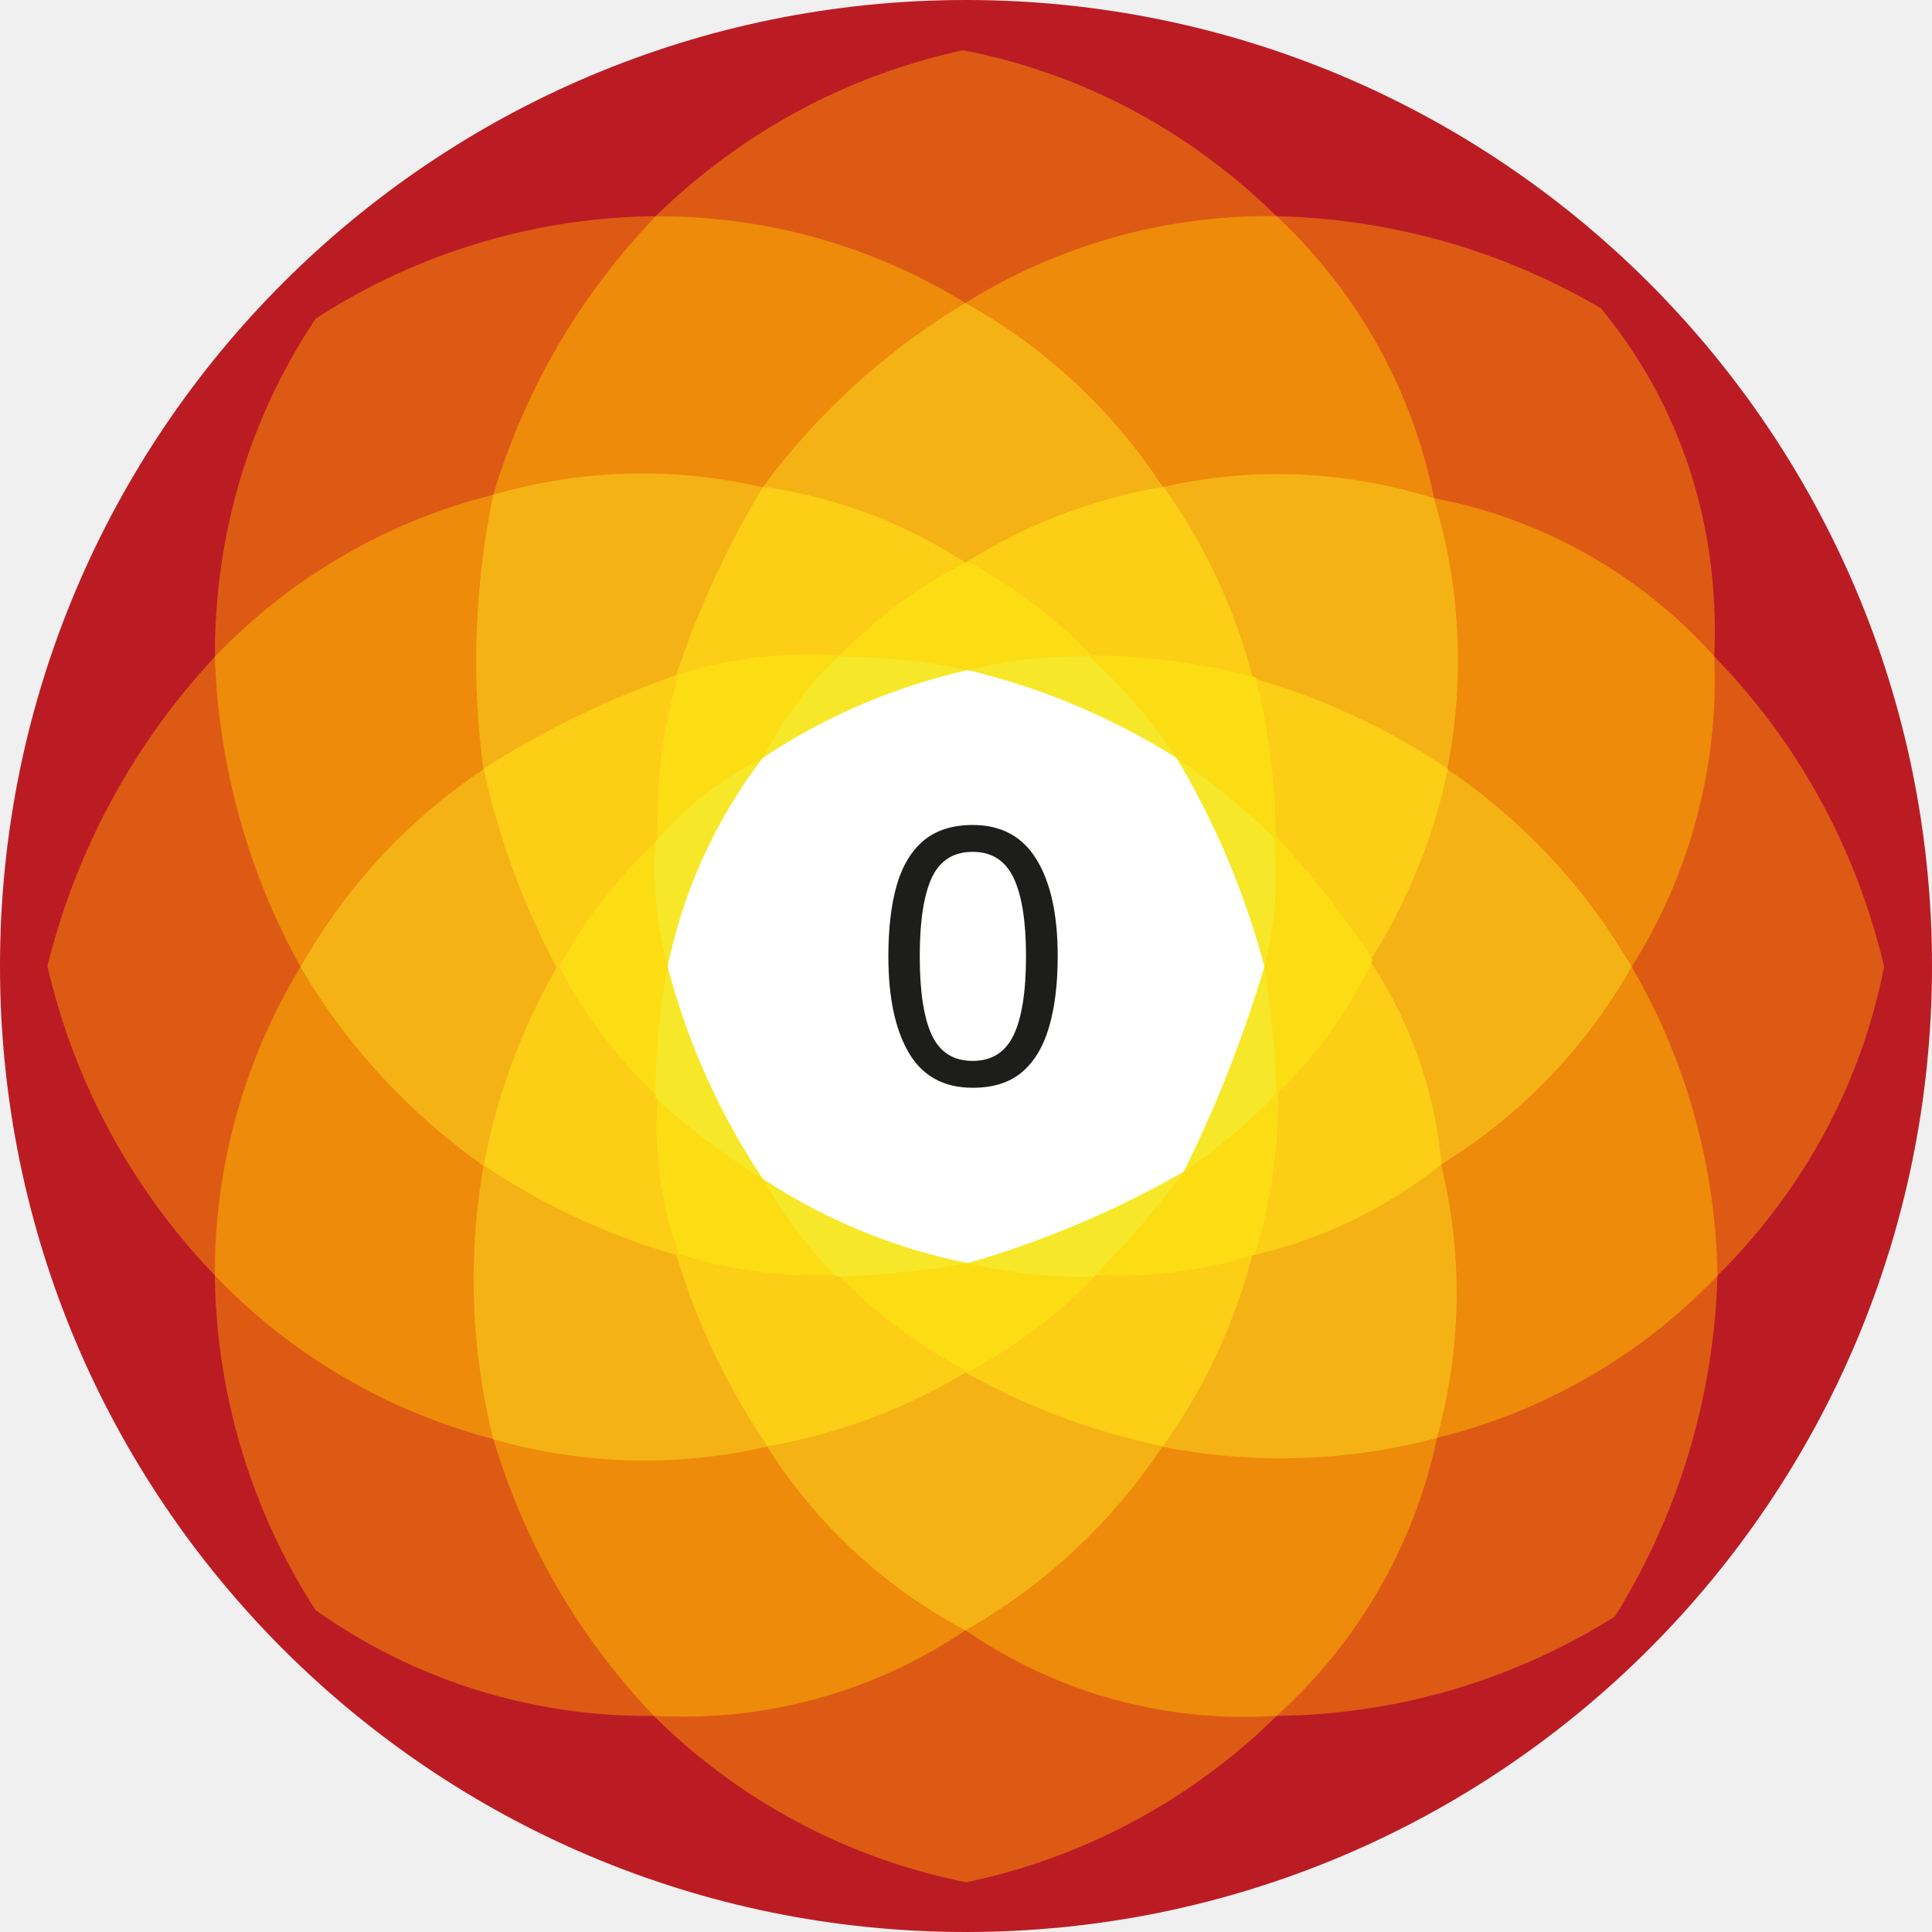
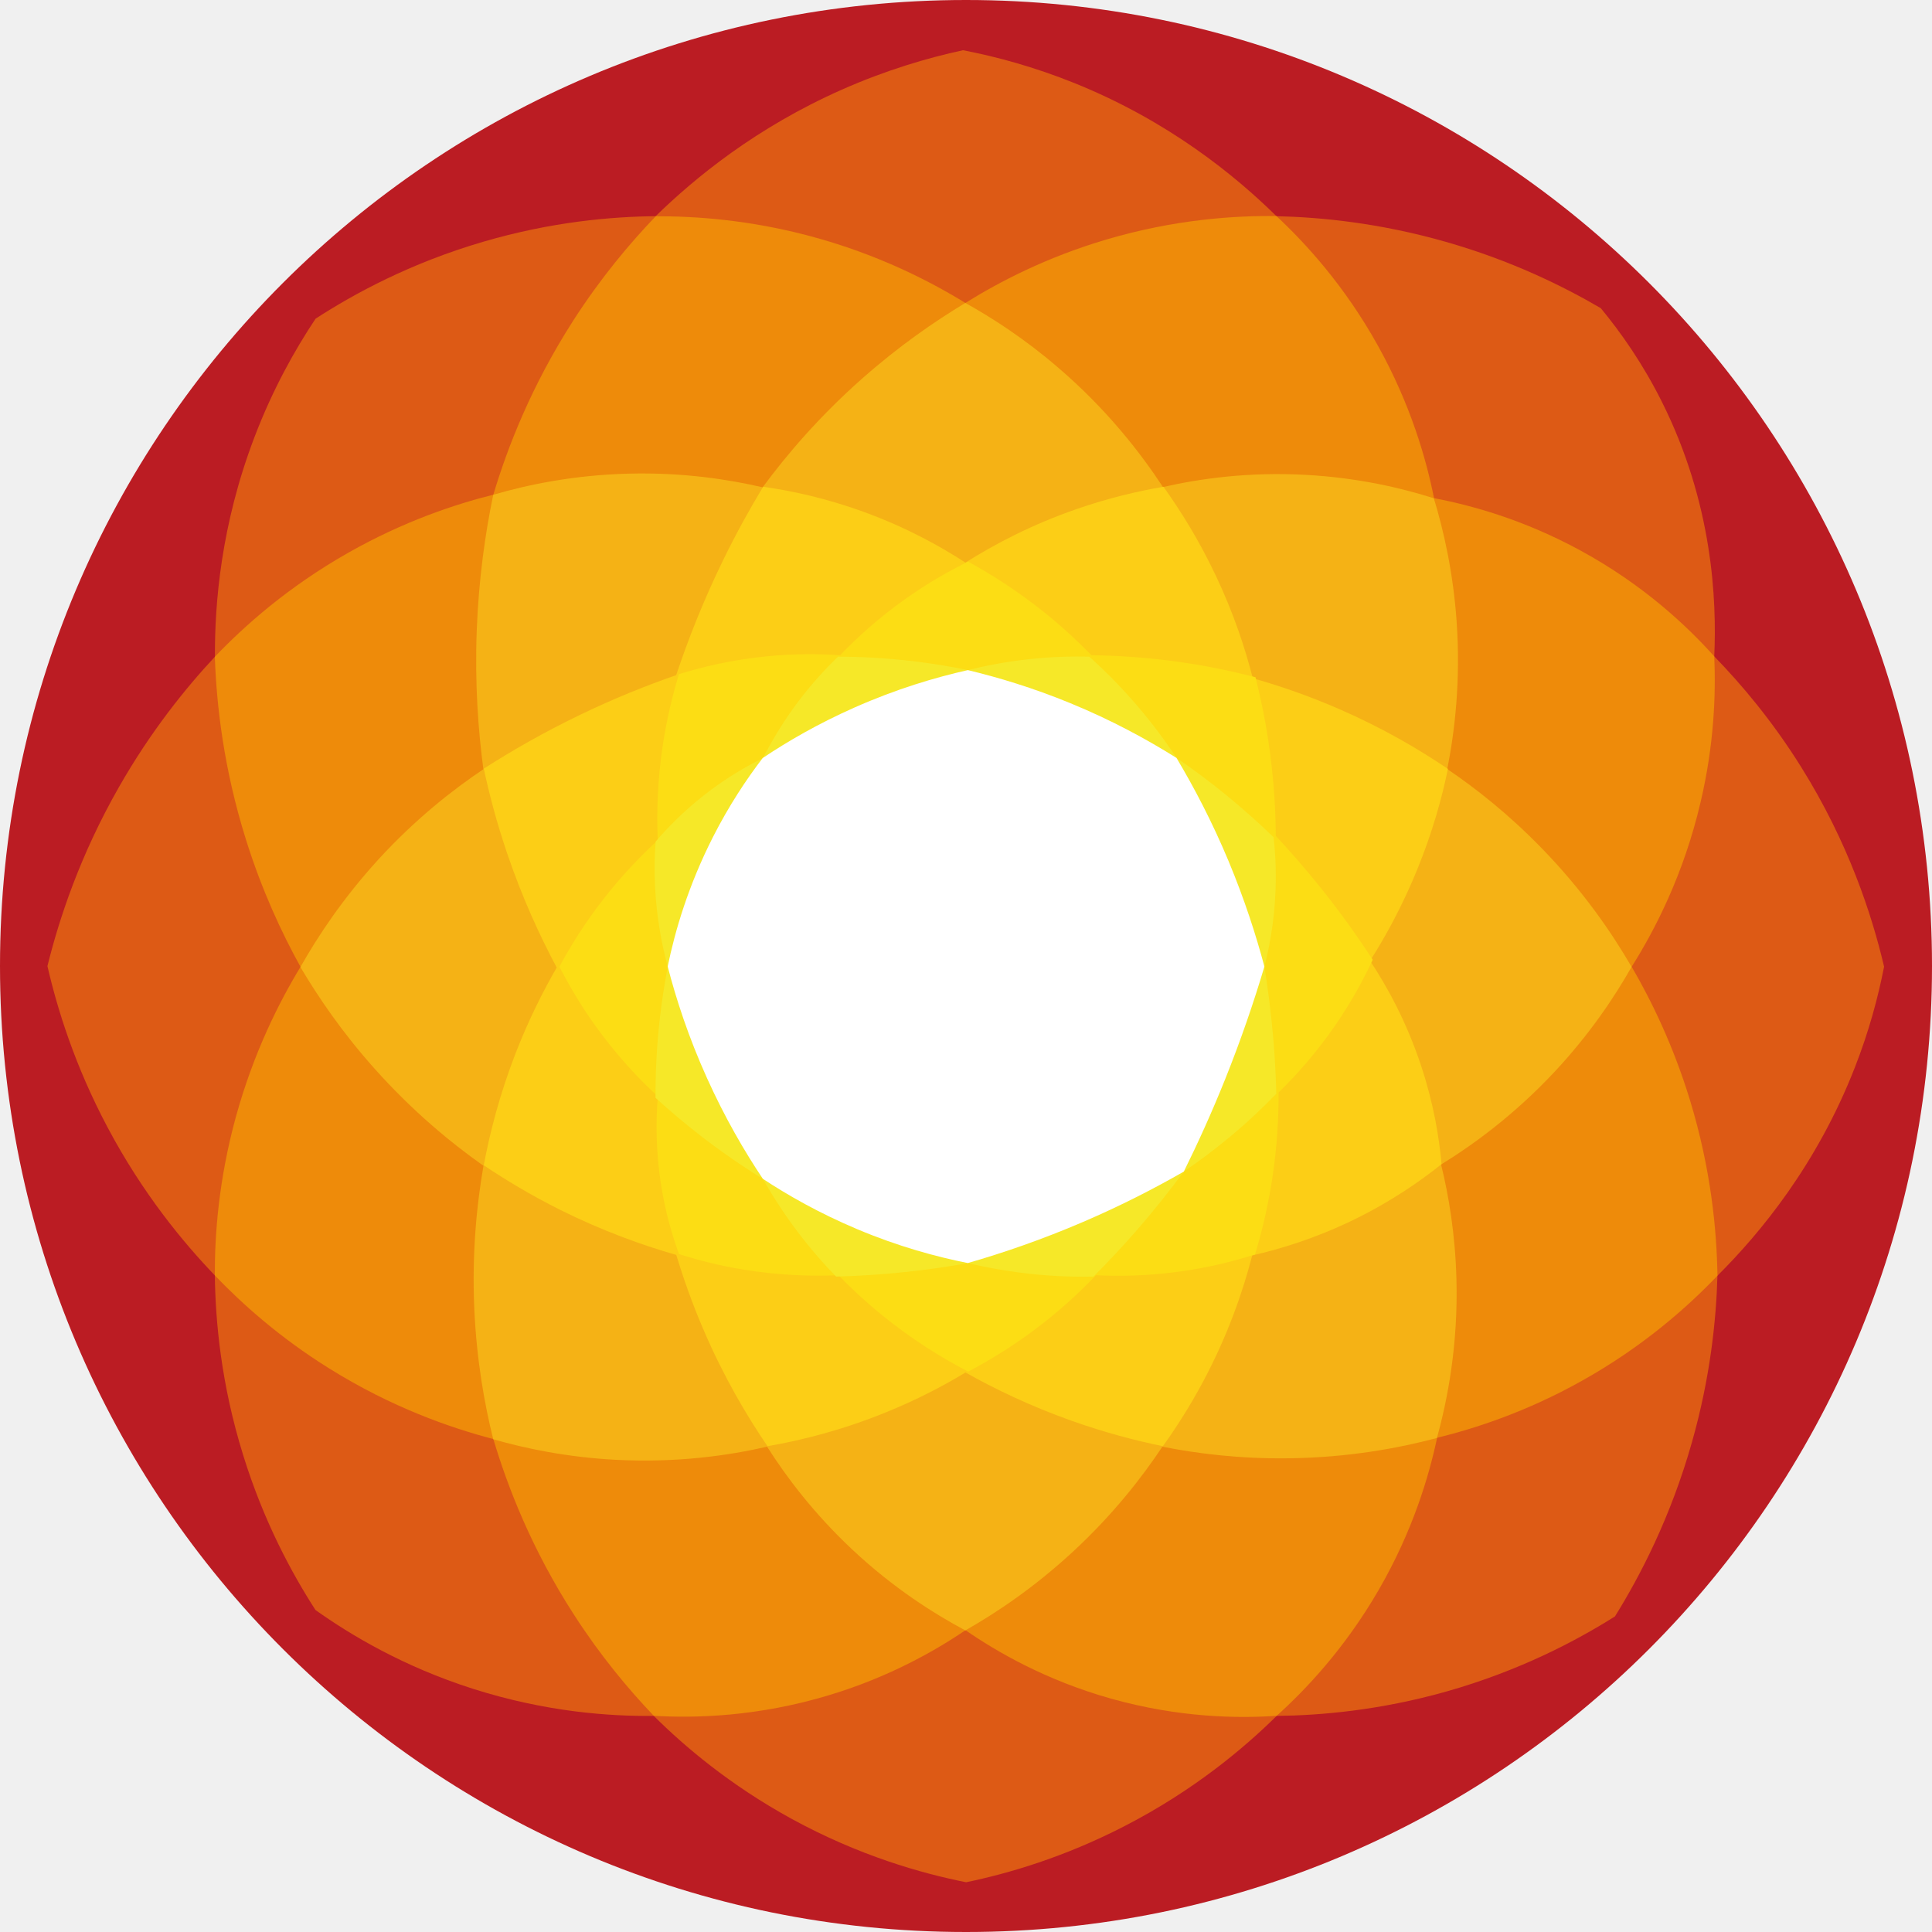
<svg xmlns="http://www.w3.org/2000/svg" id="_Слой_2" data-name="Слой 2" viewBox="0 0 200 200">
  <defs>
    <style>
      .cls-1 {
        fill: #fff;
      }

      .cls-2 {
        fill: #f5b215;
      }

      .cls-3 {
        fill: #ee8b0a;
      }

      .cls-4 {
        fill: #fcce16;
      }

      .cls-5 {
        fill: #bb1c23;
      }

      .cls-6 {
        fill: #f6e828;
      }

      .cls-7 {
        fill: #1d1d1b;
        font-family: MyriadPro-Regular, 'Myriad Pro';
        font-size: 37px;
      }

      .cls-8 {
        fill: #fcdd14;
      }

      .cls-9 {
        fill: #dd5a15;
      }
    </style>
  </defs>
  <g id="_Слой_1-2" data-name="Слой 1">
    <g>
      <g>
        <circle class="cls-5" cx="100" cy="100" r="100" />
        <path class="cls-9" d="m67.87,22.38c4.08-3.98,10.42-9.18,19.28-13.1,4.59-2.03,8.87-3.29,12.54-4.08,3.44.66,7.36,1.72,11.56,3.41,9.71,3.92,16.59,9.54,20.89,13.77,4.56.1,10.63.69,17.51,2.65,6.77,1.93,12.16,4.59,16.06,6.87,2.11,2.55,4.35,5.75,6.31,9.66,5.3,10.56,5.7,20.6,5.44,26.39,2.83,2.91,6.02,6.69,9,11.46,4.89,7.83,7.31,15.26,8.58,20.66-.62,3.16-1.56,6.69-3.03,10.44-3.93,10.07-9.81,17.16-14.22,21.55-.13,4.58-.74,10.55-2.65,17.27-2.19,7.72-5.33,13.77-7.96,18-4.03,2.54-9.89,5.63-17.43,7.77-6.94,1.96-13.05,2.48-17.59,2.53-3.41,3.36-8.61,7.74-15.79,11.43-6.26,3.22-12.01,4.89-16.36,5.79-4.61-.92-11.08-2.74-18.09-6.58-6.38-3.5-11.07-7.49-14.24-10.64-4.51.05-11.14-.39-18.73-2.81-7.24-2.31-12.7-5.6-16.29-8.15-2.43-3.77-5.35-9.14-7.48-16.01-2.31-7.42-2.88-13.95-2.94-18.63-3.29-3.43-7.46-8.47-11.08-15.28-3.4-6.39-5.22-12.27-6.25-16.74,1.22-4.93,3.38-11.48,7.39-18.51,3.28-5.76,6.88-10.23,9.95-13.52-.03-5.51.63-13.63,4.07-22.67,1.9-5,4.21-9.11,6.35-12.32,3.96-2.57,9.79-5.75,17.34-7.96,7.09-2.08,13.33-2.61,17.89-2.65Z" />
        <path class="cls-3" d="m99.94,31.36c3.46-2.16,8.37-4.73,14.61-6.57,7.05-2.08,13.22-2.48,17.59-2.42,2.98,2.78,7.03,7.17,10.5,13.41,3.42,6.15,5.02,11.82,5.81,15.79,3.84.73,9.27,2.21,15.16,5.42,6.58,3.58,11.1,7.89,13.85,10.96.17,3.89-.01,9.11-1.41,15.06-1.76,7.56-4.78,13.32-7.14,17.07,2.04,3.5,4.3,8.13,6.04,13.82,2.18,7.15,2.77,13.49,2.84,18.16-3.03,3.17-7.64,7.31-14.05,10.89-5.7,3.19-10.98,4.91-14.97,5.89-.84,3.95-2.51,9.64-6.06,15.77-3.52,6.07-7.57,10.33-10.55,13.01-3.97.27-10.06.21-17.12-1.77-6.79-1.91-11.87-4.87-15.09-7.09-3.2,2.16-7.93,4.85-14.08,6.71-7.46,2.26-13.95,2.4-18.19,2.15-2.62-2.74-5.52-6.21-8.27-10.48-4.37-6.77-6.86-13.21-8.34-18.17-4.44-1.16-10.52-3.27-16.99-7.31-5.17-3.22-9.06-6.73-11.84-9.63-.02-4.18.39-9.9,2.18-16.42,1.84-6.68,4.49-11.9,6.69-15.52-1.94-3.5-4-7.91-5.65-13.18-2.31-7.36-3.05-13.93-3.22-18.92,3-3.14,7.54-7.22,13.83-10.78,5.71-3.24,11.01-5,15-6,1.47-4.92,3.95-11.29,8.27-18.02,2.85-4.43,5.85-8,8.54-10.8,4.13-.02,9.73.37,16.09,2.08,6.91,1.86,12.29,4.63,15.98,6.9Z" />
        <path class="cls-2" d="m78.97,50.42c2.47-3.35,5.84-7.31,10.29-11.24,3.79-3.35,7.48-5.9,10.67-7.82,2.86,1.59,6.17,3.74,9.57,6.66,5.07,4.34,8.56,8.85,10.89,12.4,3.66-.84,8.77-1.6,14.84-1.26,5.38.3,9.87,1.36,13.2,2.42,1.02,3.35,2,7.66,2.36,12.75.43,6.17-.2,11.41-.97,15.28,2.91,1.97,6.3,4.63,9.73,8.15,4.3,4.41,7.3,8.79,9.35,12.33-1.76,3.11-4.31,6.94-7.96,10.85-4.2,4.49-8.45,7.57-11.76,9.61.79,3.21,1.47,7.23,1.59,11.87.18,6.75-.9,12.39-2.02,16.44-3.91,1.04-9.08,2.01-15.19,2.1-5.18.08-9.67-.49-13.23-1.2-2.08,3.13-5.08,7-9.25,10.86-4.02,3.72-7.96,6.35-11.15,8.16-3.24-1.73-7.43-4.37-11.68-8.35-4.08-3.82-6.92-7.65-8.84-10.67-3.91.9-9.29,1.69-15.66,1.36-5.05-.27-9.36-1.17-12.69-2.13-.91-3.65-1.72-8.2-1.96-13.47-.26-5.83.26-10.88.95-14.84-3.32-2.34-7.32-5.62-11.29-10.07-3.34-3.74-5.82-7.39-7.66-10.5,1.8-3.19,4.4-7.12,8.08-11.15,3.86-4.21,7.73-7.23,10.86-9.33-.54-4.02-.89-8.85-.69-14.31.2-5.4.89-10.15,1.71-14.1,3.51-1.03,8.31-2.05,14.08-2.19,5.6-.14,10.34.61,13.83,1.42Z" />
        <path class="cls-4" d="m149.89,79.58c-.61,2.98-1.59,6.54-3.17,10.41-1.54,3.78-3.28,6.94-4.89,9.47,1.71,2.59,3.74,6.21,5.27,10.83,1.3,3.91,1.88,7.44,2.13,10.22-2.26,1.81-5.32,3.93-9.2,5.81-3.93,1.9-7.54,2.99-10.4,3.64-.97,3.75-2.53,8.28-5.1,13.09-1.35,2.52-2.77,4.74-4.15,6.66-2.83-.58-6-1.41-9.41-2.62-4.32-1.53-8-3.31-11.02-5.01-2.3,1.39-5.05,2.83-8.23,4.12-4.59,1.87-8.8,2.91-12.27,3.51-2.2-3.23-4.55-7.23-6.6-12-1.19-2.76-2.11-5.38-2.84-7.8-3.53-1.01-7.65-2.49-12.05-4.68-2.99-1.5-5.62-3.08-7.88-4.6.62-3.34,1.63-7.3,3.3-11.61,1.33-3.42,2.82-6.38,4.25-8.86-1.76-3.29-3.56-7.22-5.12-11.79-1.07-3.14-1.85-6.1-2.43-8.8,2.89-1.85,6.24-3.78,10.05-5.61,3.51-1.69,6.84-3.02,9.87-4.07,1.22-3.67,2.81-7.71,4.89-11.97,1.34-2.74,2.73-5.25,4.11-7.53,2.92.41,6.54,1.18,10.52,2.64,4.32,1.58,7.81,3.51,10.42,5.21,2.95-1.86,6.81-3.92,11.56-5.56,3.27-1.13,6.3-1.84,8.94-2.29,1.74,2.43,3.66,5.48,5.4,9.16,1.88,3.95,3.07,7.61,3.85,10.66,2.72.77,5.76,1.8,8.98,3.21,4.46,1.94,8.19,4.13,11.19,6.16Z" />
        <path class="cls-8" d="m70.28,69.79c2.45-.76,5.53-1.5,9.11-1.85,2.85-.28,5.41-.26,7.58-.11,1.72-1.8,3.94-3.83,6.73-5.81,2.33-1.66,4.56-2.92,6.52-3.88,2.41,1.32,5.15,3.05,7.97,5.32,1.84,1.48,3.43,2.97,4.8,4.37,2.53.03,5.39.2,8.49.61,3.16.42,6,1.02,8.49,1.67.39,1.54.74,3.17,1.05,4.88.74,4.21,1.03,8.1,1.05,11.54,1.55,1.66,3.14,3.49,4.75,5.5,2.02,2.53,3.77,5,5.28,7.32-.93,2.01-2.17,4.3-3.82,6.71-2.01,2.93-4.09,5.25-5.92,7.03.01,2.59-.15,5.61-.66,8.95-.46,2.95-1.1,5.57-1.78,7.82-2.2.7-4.9,1.39-8.02,1.8-3.22.43-6.08.47-8.45.35-1.7,1.79-3.85,3.79-6.51,5.76-2.39,1.78-4.69,3.15-6.71,4.22-2.73-1.42-5.86-3.34-9.06-5.96-1.66-1.36-3.11-2.72-4.38-4.02-2.73.12-6.07.03-9.81-.58-2.52-.41-4.76-.99-6.69-1.61-.7-1.92-1.39-4.27-1.83-7.01-.59-3.64-.57-6.83-.36-9.31-2.01-1.85-4.3-4.28-6.51-7.37-1.53-2.14-2.73-4.21-3.68-6.06,1.12-2.08,2.59-4.47,4.53-6.96,1.95-2.51,3.91-4.53,5.65-6.13-.12-2.82-.04-6.22.55-10.03.42-2.69,1.01-5.08,1.64-7.15Z" />
        <path class="cls-6" d="m67.87,87.12c1.24-1.44,2.87-3.12,4.97-4.77,2.23-1.76,4.37-3,6.15-3.88.87-1.71,2.03-3.69,3.58-5.76,1.43-1.91,2.88-3.47,4.18-4.73,2.37,0,5,.14,7.83.47,2.01.24,3.89.56,5.62.92,1.77-.45,3.83-.85,6.12-1.11,2.39-.27,4.56-.33,6.45-.28.96.87,1.94,1.81,2.93,2.84,2.51,2.62,4.51,5.24,6.1,7.64,1.63,1.12,3.36,2.39,5.13,3.84,1.82,1.49,3.46,2.96,4.91,4.37.14,1.23.23,2.57.23,4,.01,3.66-.52,6.84-1.18,9.39.38,2.35.7,4.88.93,7.56.16,1.95.26,3.82.3,5.61-1.39,1.44-3,2.96-4.84,4.49-1.64,1.36-3.23,2.54-4.73,3.56-1.47,1.99-3.12,4.07-4.99,6.21-1.48,1.69-2.94,3.24-4.36,4.66-2.29.05-4.91-.05-7.78-.43-1.89-.25-3.64-.59-5.23-.96-2.01.36-4.18.68-6.48.92-2.54.27-4.93.41-7.16.47-1.31-1.34-2.72-2.95-4.12-4.82-1.4-1.87-2.53-3.66-3.45-5.28-2.08-1.29-4.31-2.81-6.6-4.59-1.65-1.29-3.15-2.57-4.52-3.81-.01-2.56.11-5.38.47-8.43.21-1.82.49-3.53.8-5.14-.62-2.27-1.16-5.07-1.32-8.29-.08-1.68-.05-3.24.06-4.66Z" />
        <path class="cls-1" d="m78.97,78.46c2.56-1.71,5.72-3.55,9.47-5.21,4.37-1.94,8.4-3.13,11.75-3.88,3.13.75,6.71,1.82,10.58,3.41,4.37,1.79,8.04,3.81,11.02,5.68,1.79,3,3.67,6.56,5.39,10.68,1.65,3.96,2.84,7.65,3.71,10.92-1.08,3.63-2.41,7.53-4.05,11.63-1.39,3.46-2.84,6.66-4.29,9.59-3.03,1.74-6.51,3.53-10.42,5.21-4.29,1.84-8.32,3.22-11.94,4.26-3.23-.64-7.17-1.7-11.46-3.51-3.92-1.65-7.18-3.51-9.76-5.21-1.89-2.82-3.92-6.3-5.78-10.42-1.92-4.25-3.2-8.19-4.07-11.56.75-3.66,2.12-8.35,4.69-13.41,1.66-3.27,3.48-6,5.16-8.19Z" />
      </g>
-       <text class="cls-7" transform="translate(90.15 112.23)">
-         <tspan x="0" y="0">0</tspan>
-       </text>
    </g>
  </g>
</svg>
